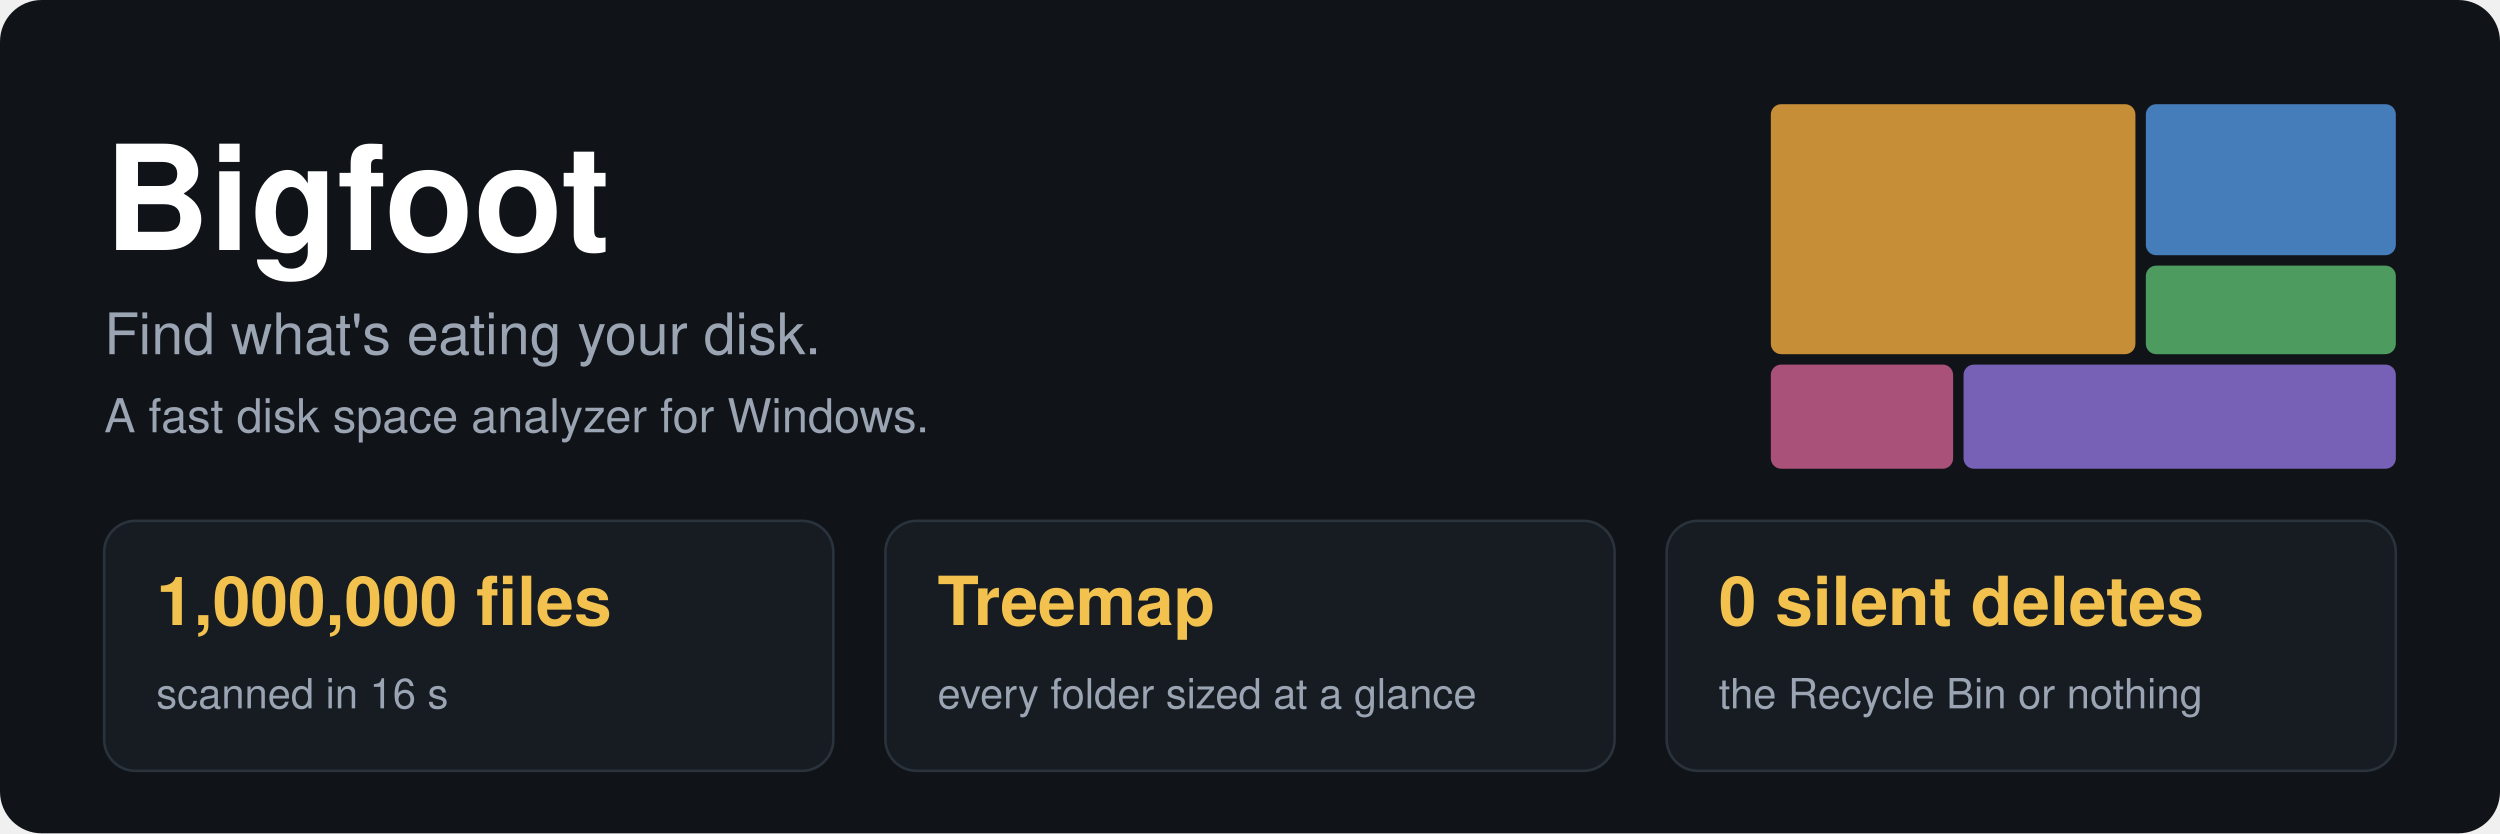
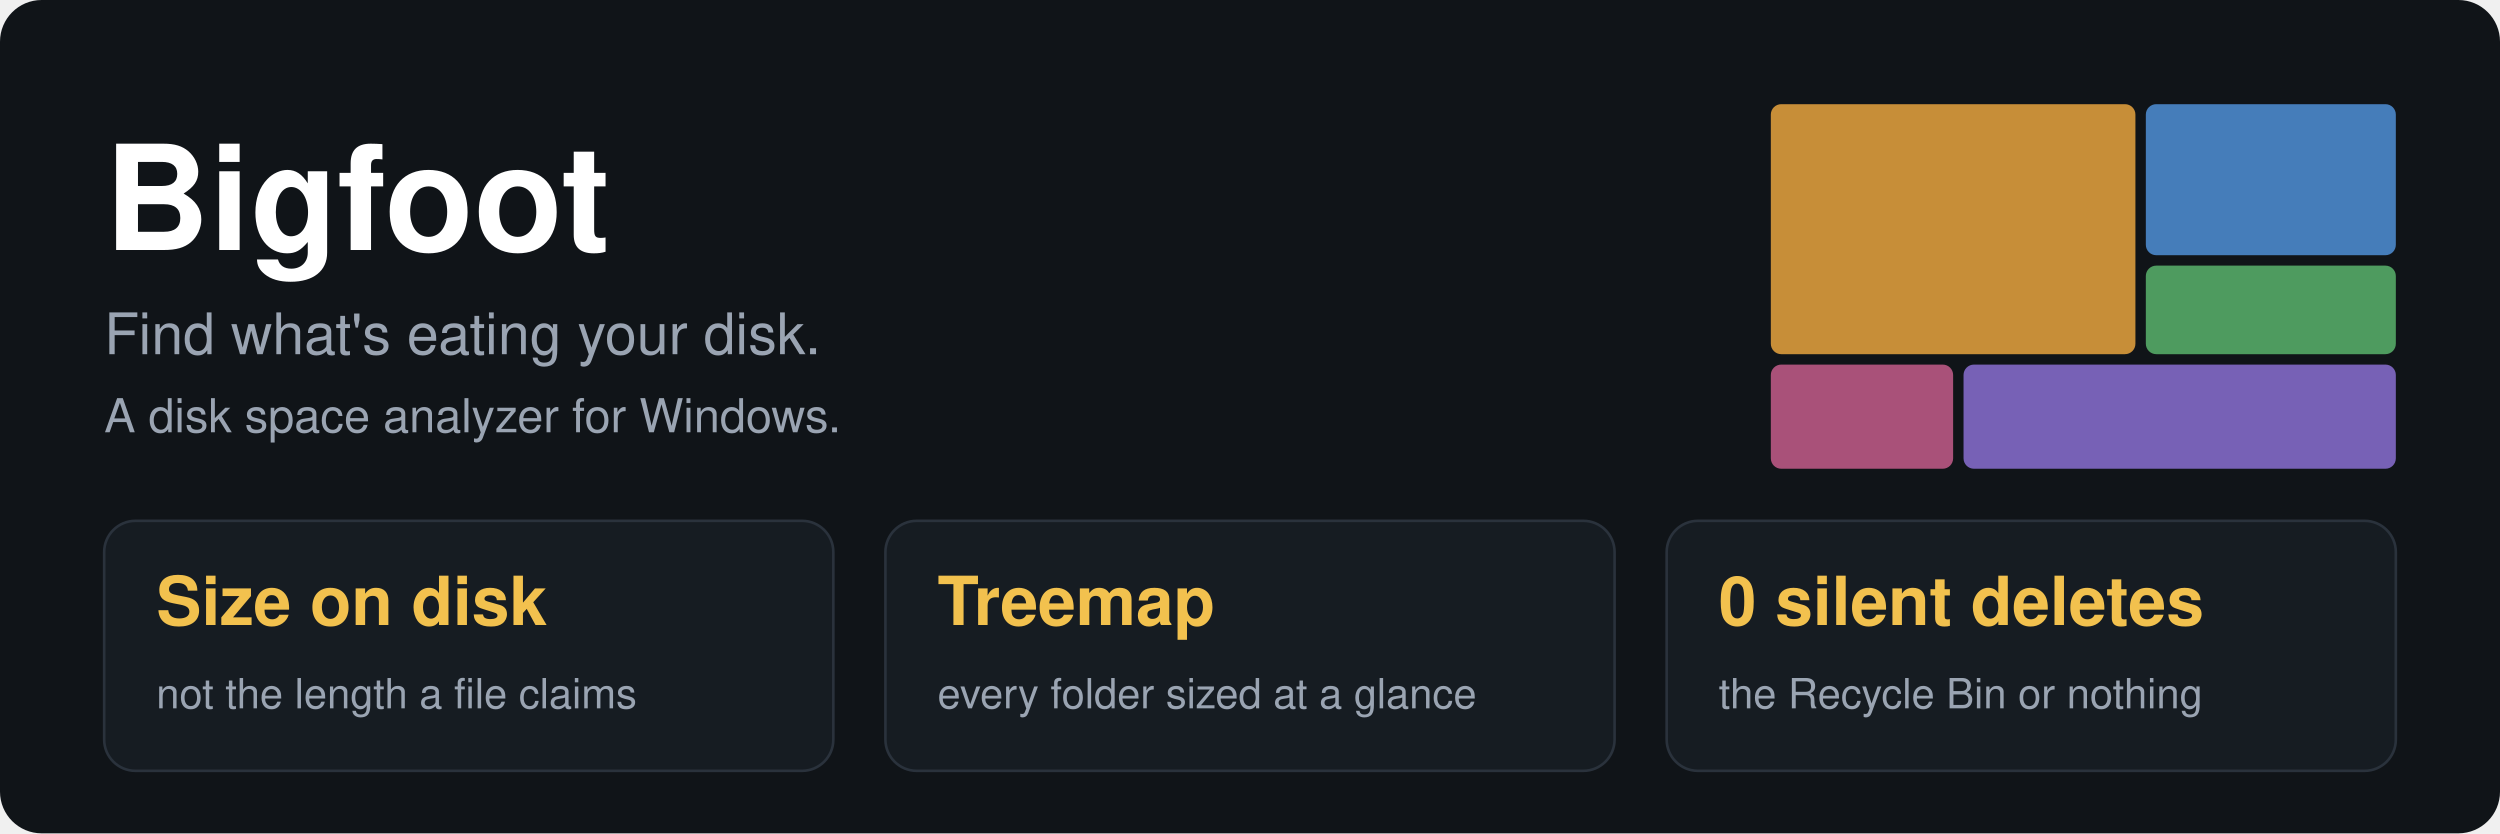
<svg xmlns="http://www.w3.org/2000/svg" width="960" height="320" viewBox="0 0 960 320" font-family="Segoe UI, Helvetica, Arial, sans-serif">
  <rect width="960" height="320" rx="16" fill="#101418" />
  <rect x="680" y="40" width="140" height="96" rx="4" fill="#e8a33d" opacity="0.85" />
  <rect x="824" y="40" width="96" height="58" rx="4" fill="#4f8fd6" opacity="0.85" />
  <rect x="824" y="102" width="96" height="34" rx="4" fill="#59b36b" opacity="0.85" />
  <rect x="680" y="140" width="70" height="40" rx="4" fill="#c45c8a" opacity="0.85" />
  <rect x="754" y="140" width="166" height="40" rx="4" fill="#8a6fd1" opacity="0.85" />
  <text x="40" y="96" font-size="56" font-weight="800" fill="#ffffff">Bigfoot</text>
  <text x="40" y="136" font-size="22" fill="#9aa4b2">Find what's eating your disk.</text>
-   <text x="40" y="166" font-size="18" fill="#9aa4b2">A fast disk space analyzer for Windows.</text>
+   <text x="40" y="166" font-size="18" fill="#9aa4b2">A disk space analyzer for Windows.</text>
  <rect x="40" y="200" width="280" height="96" rx="12" fill="#161c22" stroke="#2a323c" />
-   <text x="60" y="240" font-size="26" font-weight="700" fill="#f2c14e">1,000,000 files</text>
-   <text x="60" y="272" font-size="16" fill="#9aa4b2">scanned in 16 s</text>
+   <text x="60" y="240" font-size="26" font-weight="700" fill="#f2c14e">Size on disk</text>
+   <text x="60" y="272" font-size="16" fill="#9aa4b2">not the length a file claims</text>
  <rect x="340" y="200" width="280" height="96" rx="12" fill="#161c22" stroke="#2a323c" />
  <text x="360" y="240" font-size="26" font-weight="700" fill="#f2c14e">Treemap</text>
  <text x="360" y="272" font-size="16" fill="#9aa4b2">every folder sized at a glance</text>
  <rect x="640" y="200" width="280" height="96" rx="12" fill="#161c22" stroke="#2a323c" />
  <text x="660" y="240" font-size="26" font-weight="700" fill="#f2c14e">0 silent deletes</text>
  <text x="660" y="272" font-size="16" fill="#9aa4b2">the Recycle Bin or nothing</text>
</svg>
